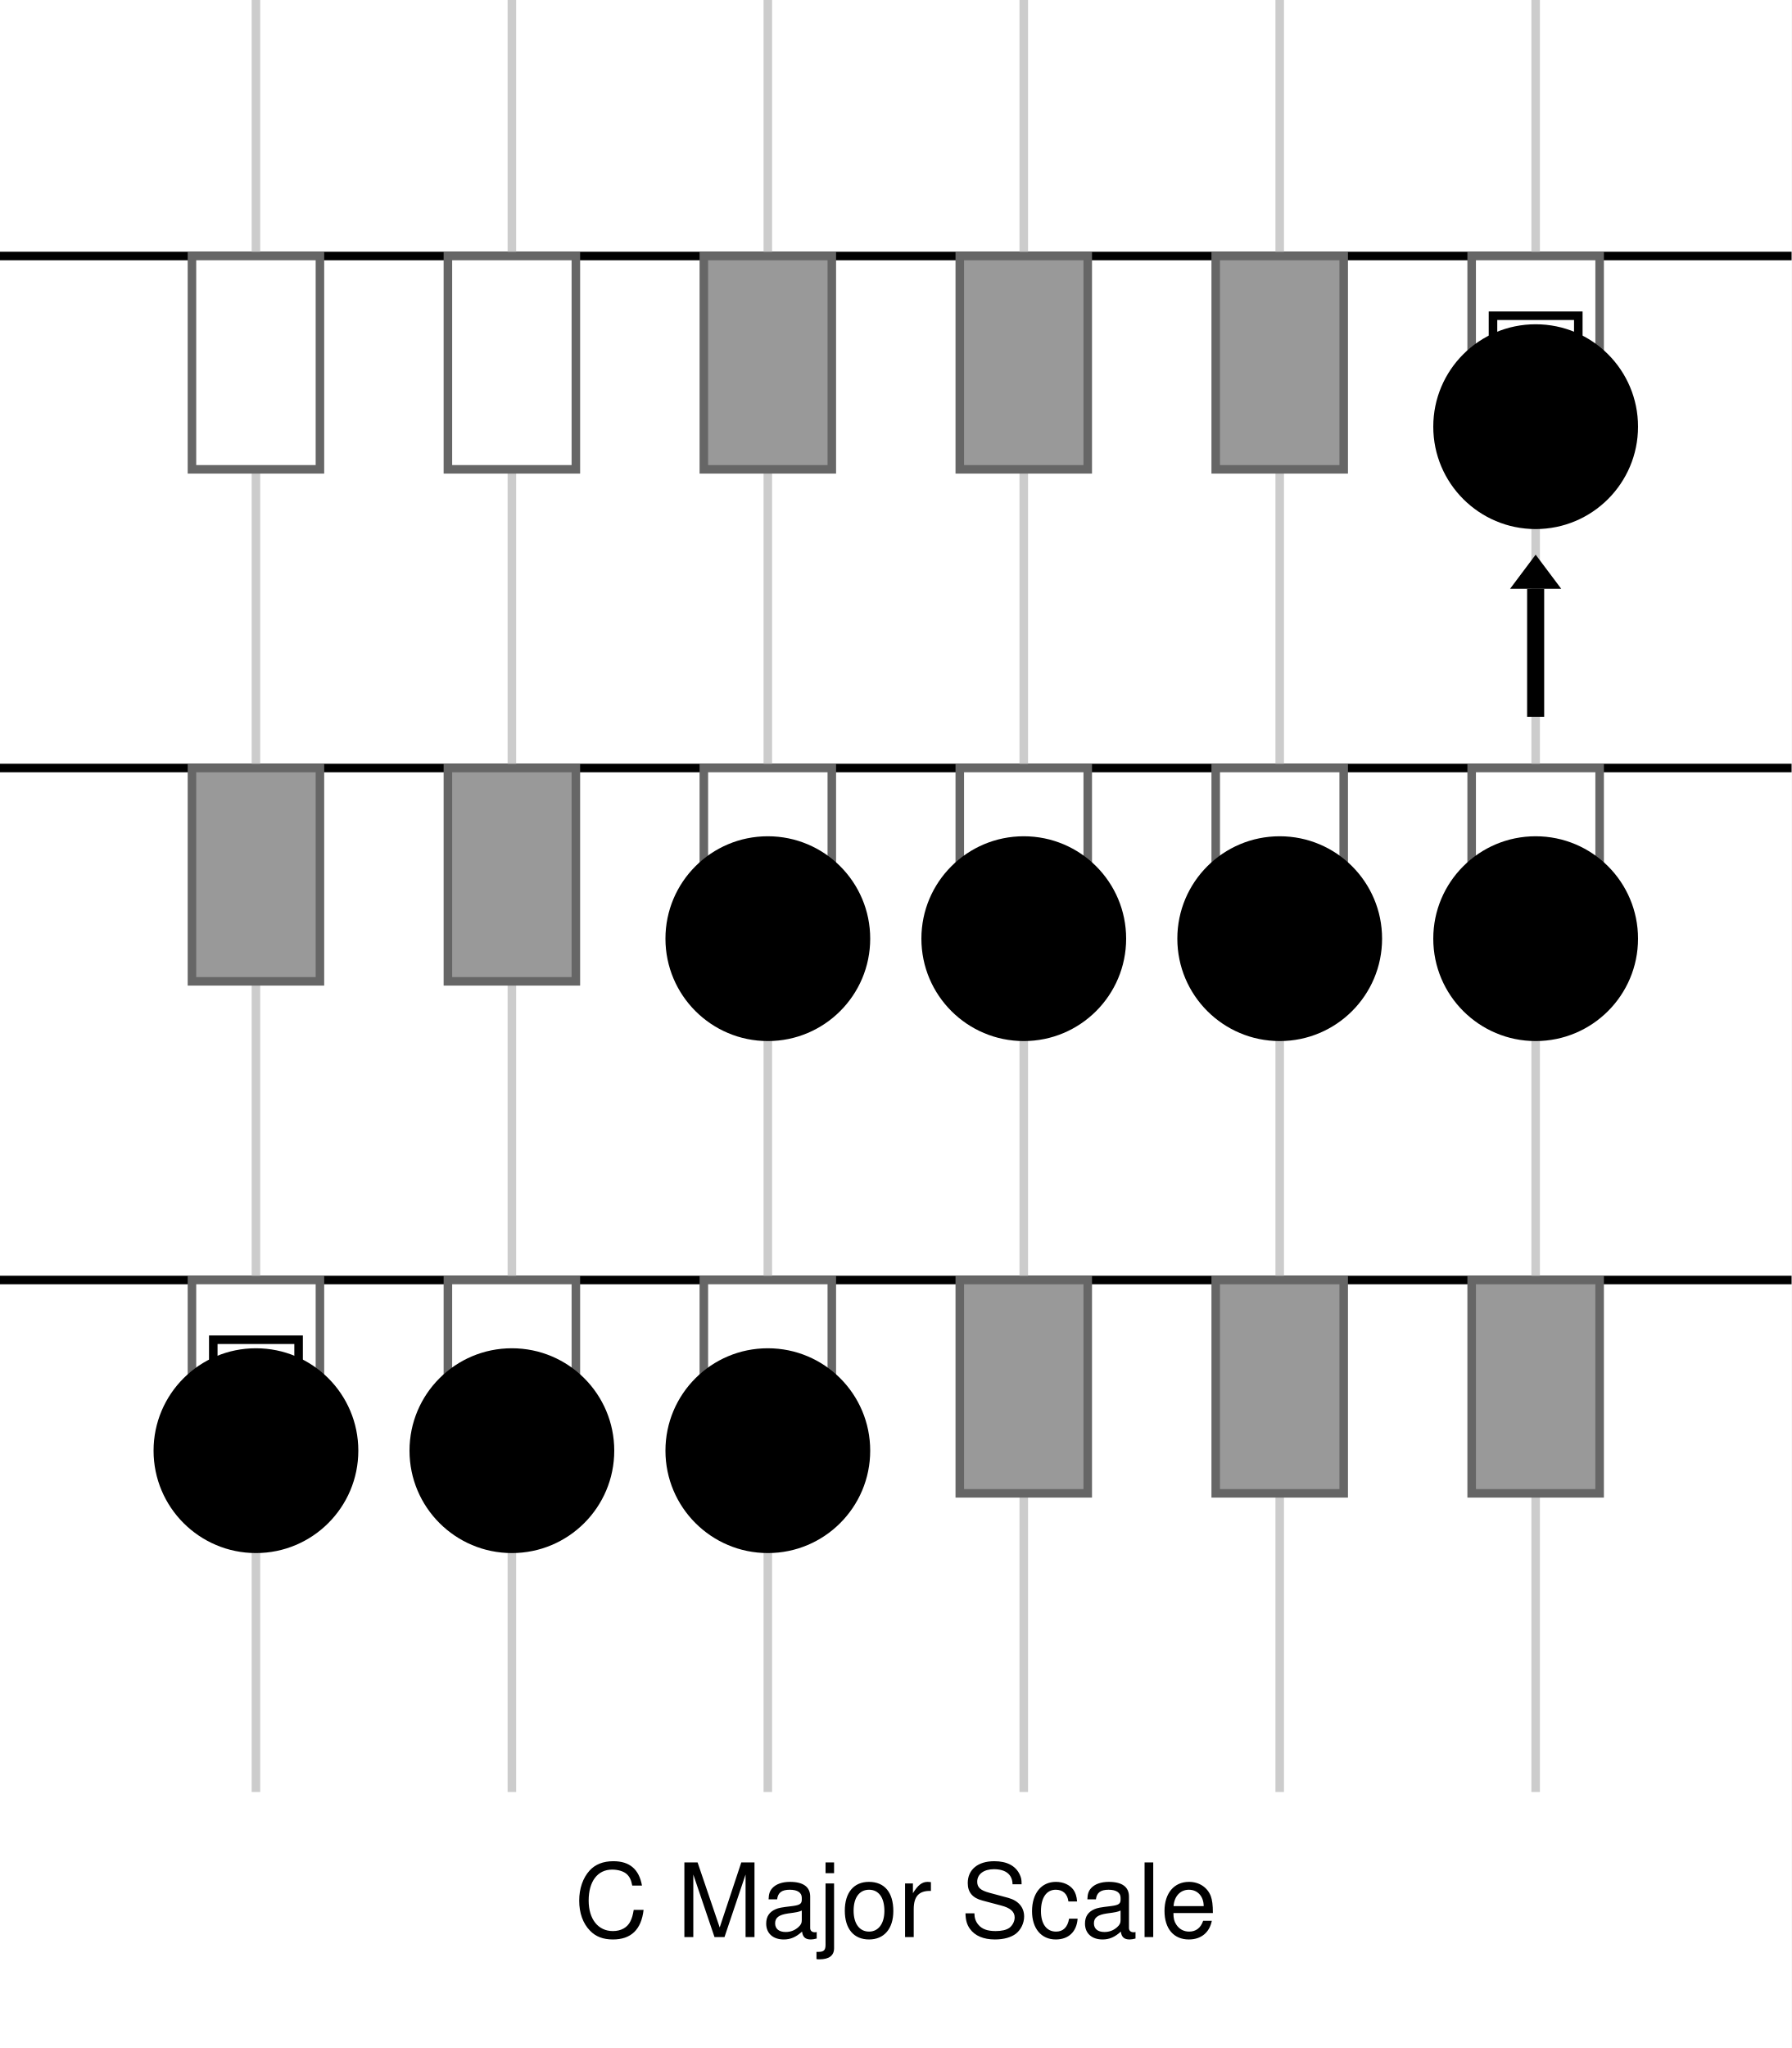
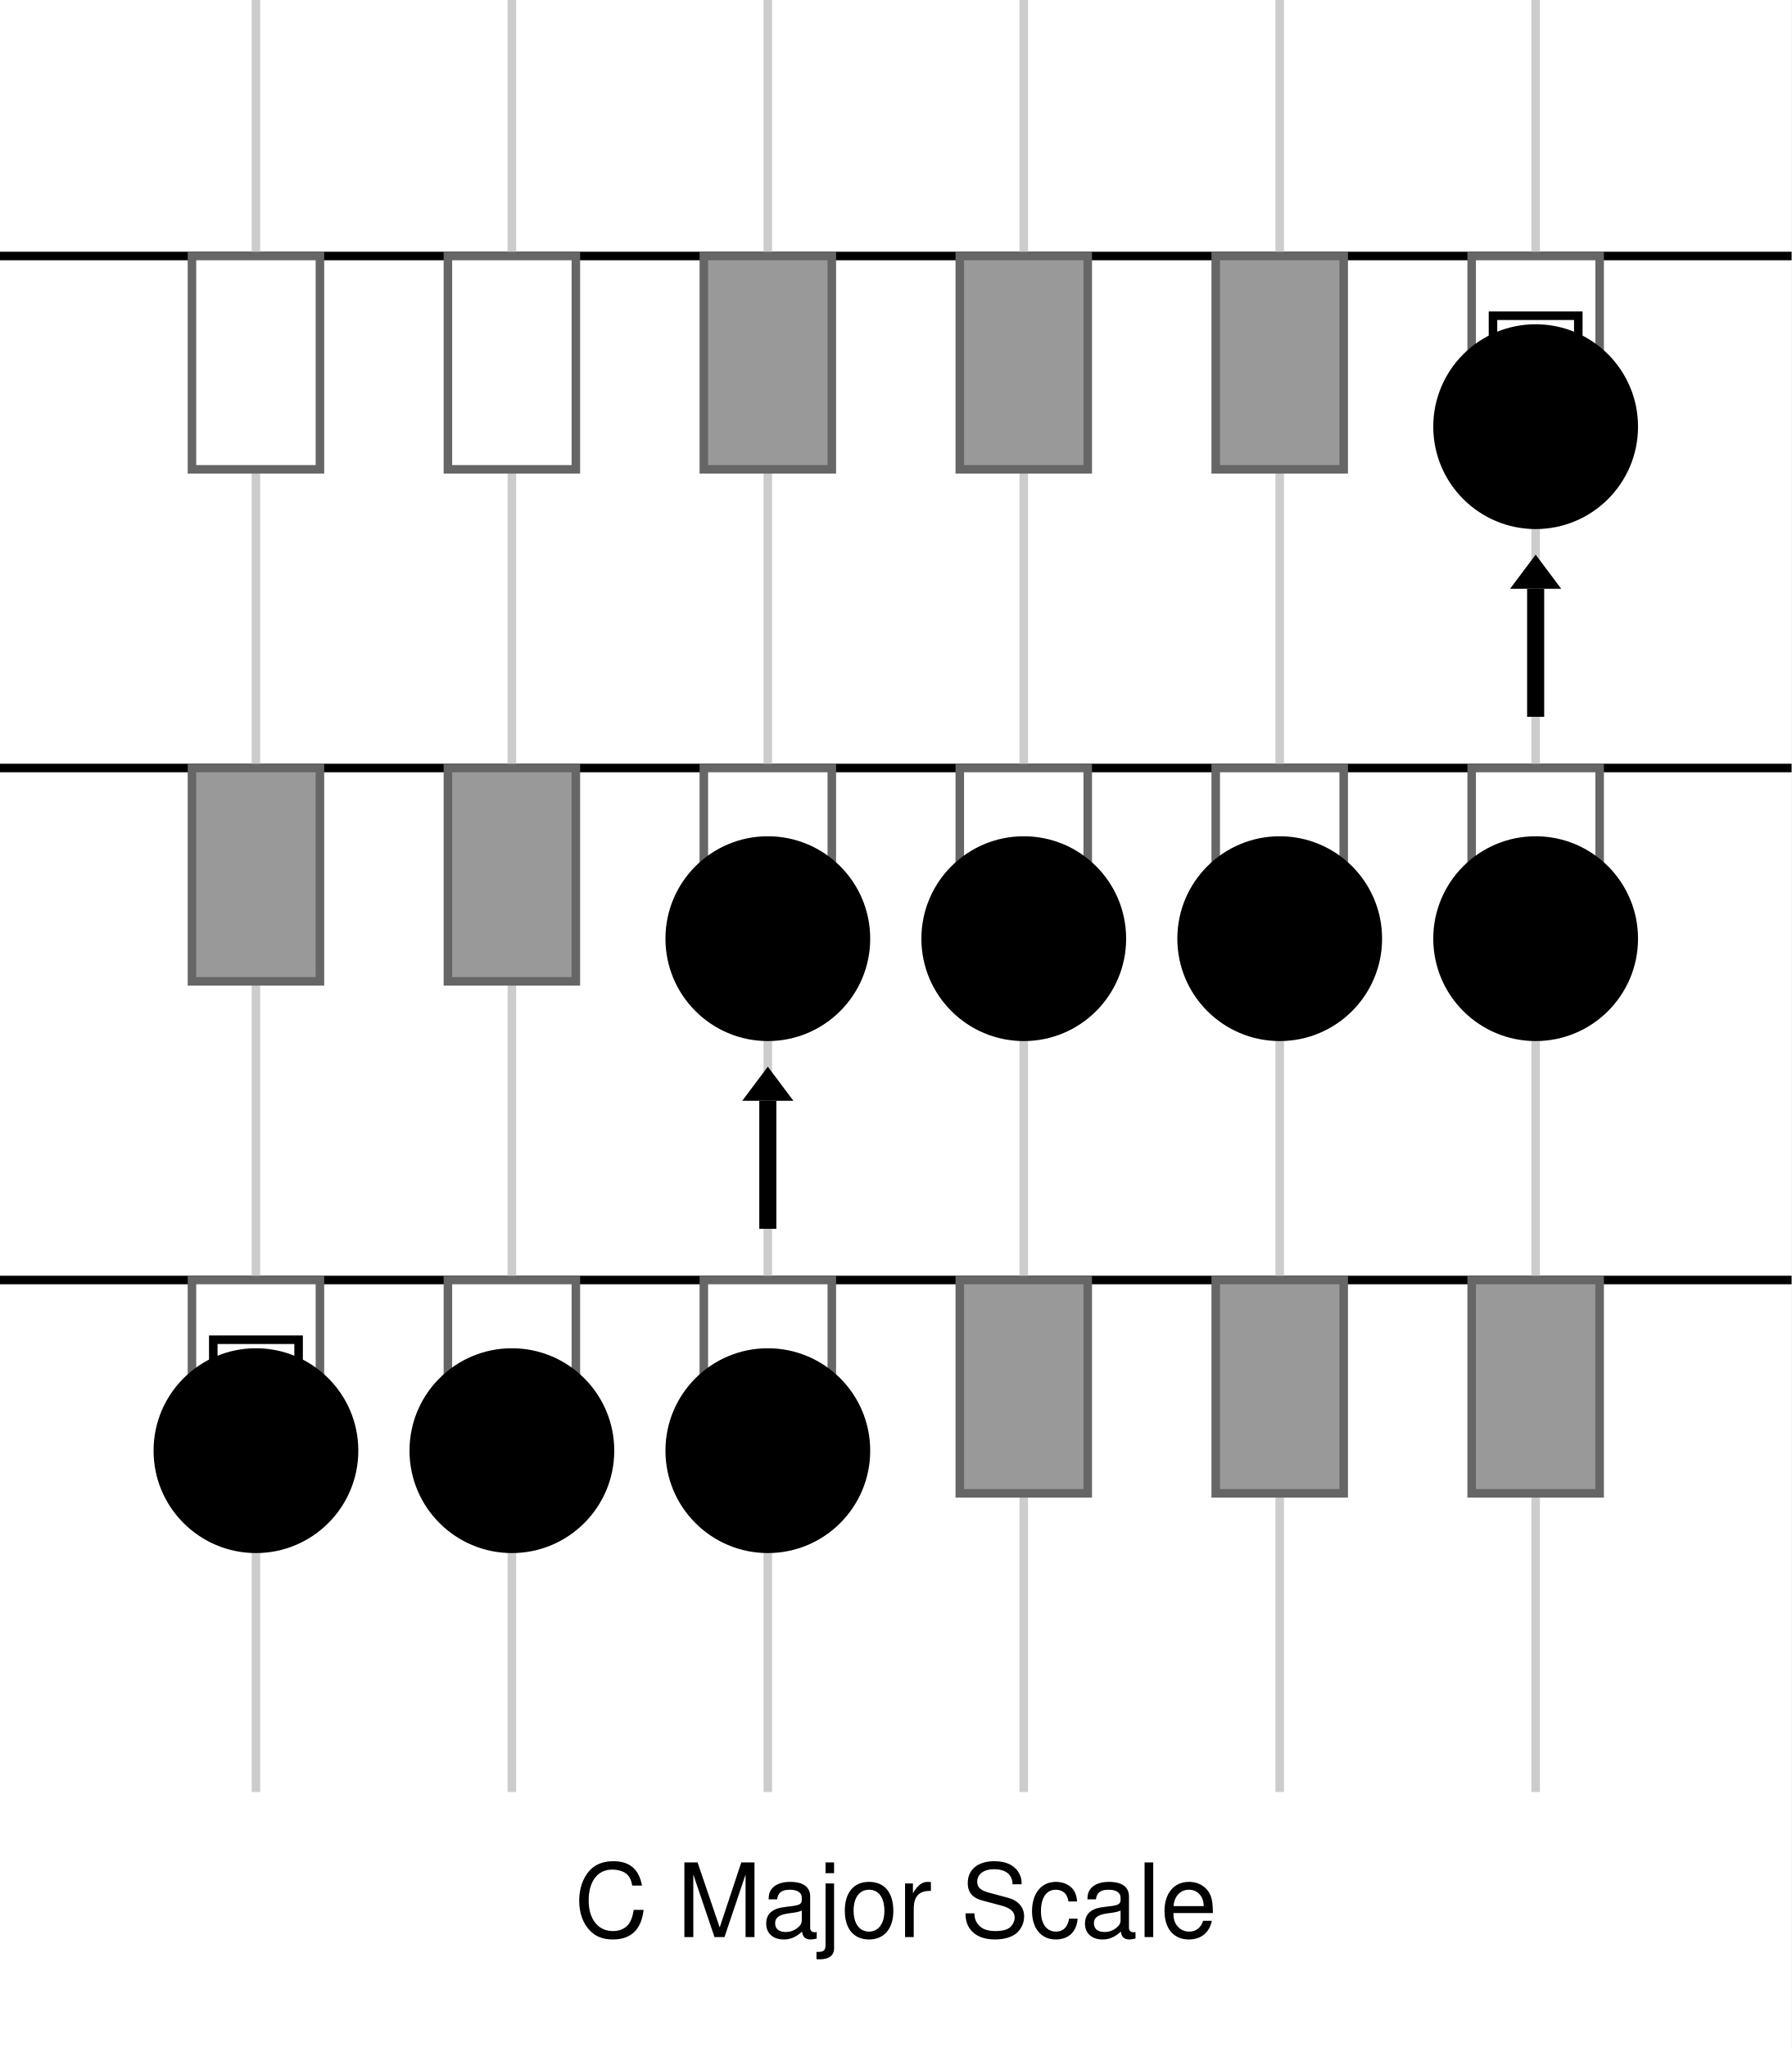
- <svg xmlns="http://www.w3.org/2000/svg" width="210" height="240" id="tablature" class="">
+ <svg xmlns="http://www.w3.org/2000/svg" width="210" height="240" id="tablature">
  <rect width="100%" height="100%" id="background" style="fill: white;" />
-   <g id="workzone" class="" style="transform: translate(-450px, -180px);">
+   <g id="workzone" style="transform: translate(-450px, -180px);">
    <g id="workzoneContainer">
      <line x1="450" y1="210" x2="660" y2="210" style="fill: black; stroke-width: 1px; stroke: black;" />
      <line x1="450" y1="270" x2="660" y2="270" style="fill: black; stroke-width: 1px; stroke: black;" />
      <line x1="450" y1="330" x2="660" y2="330" style="fill: black; stroke-width: 1px; stroke: black;" />
      <line x1="480" y1="180" x2="480" y2="390" style="fill: black; stroke-width: 1px; stroke: rgb(204, 204, 204);" />
      <line x1="510" y1="180" x2="510" y2="390" style="fill: black; stroke-width: 1px; stroke: rgb(204, 204, 204);" />
      <line x1="540" y1="180" x2="540" y2="390" style="fill: black; stroke-width: 1px; stroke: rgb(204, 204, 204);" />
      <line x1="570" y1="180" x2="570" y2="390" style="fill: black; stroke-width: 1px; stroke: rgb(204, 204, 204);" />
      <line x1="600" y1="180" x2="600" y2="390" style="fill: black; stroke-width: 1px; stroke: rgb(204, 204, 204);" />
      <line x1="630" y1="180" x2="630" y2="390" style="fill: black; stroke-width: 1px; stroke: rgb(204, 204, 204);" />
      <g>
        <g>
          <g>
            <g transform="translate(480, 210)">
              <rect width="15" height="25" transform="translate(-7.5, 0)" style="stroke: rgb(102, 102, 102); stroke-width: 1px; fill: rgb(255, 255, 255);" />
            </g>
          </g>
          <g>
            <g transform="translate(510, 210)">
              <rect width="15" height="25" transform="translate(-7.5, 0)" style="stroke: rgb(102, 102, 102); stroke-width: 1px; fill: rgb(255, 255, 255);" />
            </g>
          </g>
          <g>
            <g transform="translate(540, 210)">
              <rect width="15" height="25" transform="translate(-7.5, 0)" style="stroke: rgb(102, 102, 102); stroke-width: 1px; fill: rgb(153, 153, 153);" />
            </g>
          </g>
          <g>
            <g transform="translate(570, 210)">
              <rect width="15" height="25" transform="translate(-7.5, 0)" style="stroke: rgb(102, 102, 102); stroke-width: 1px; fill: rgb(153, 153, 153);" />
            </g>
          </g>
          <g>
            <g transform="translate(600, 210)">
              <rect width="15" height="25" transform="translate(-7.5, 0)" style="stroke: rgb(102, 102, 102); stroke-width: 1px; fill: rgb(153, 153, 153);" />
            </g>
          </g>
          <g>
            <g transform="translate(630, 210)">
              <rect width="15" height="25" transform="translate(-7.5, 0)" style="stroke: rgb(102, 102, 102); stroke-width: 1px; fill: rgb(255, 255, 255);" />
              <rect width="10" height="5" transform="translate(-5, 7)" style="fill: transparent; stroke: black;" />
              <g>
                <circle r="10" cy="20" fill="transparent" stroke="#00B0FF" opacity="1" />
                <path d="m -12 20 a 1 1 0 0 1 24 0 a 1 1 0 0 1 -24 0" fill="#000000" />
                <ellipse rx="22" ry="1" opacity="0" />
              </g>
            </g>
          </g>
        </g>
        <g>
          <g>
            <g transform="translate(480, 270)">
              <rect width="15" height="25" transform="translate(-7.5, 0)" style="stroke: rgb(102, 102, 102); stroke-width: 1px; fill: rgb(153, 153, 153);" />
            </g>
          </g>
          <g>
            <g transform="translate(510, 270)">
              <rect width="15" height="25" transform="translate(-7.5, 0)" style="stroke: rgb(102, 102, 102); stroke-width: 1px; fill: rgb(153, 153, 153);" />
            </g>
          </g>
          <g>
            <g transform="translate(540, 270)">
              <rect width="15" height="25" transform="translate(-7.5, 0)" style="stroke: rgb(102, 102, 102); stroke-width: 1px; fill: rgb(255, 255, 255);" />
              <g>
                <circle r="10" cy="20" fill="transparent" stroke="#00B0FF" opacity="1" />
                <path d="m -12 20 a 1 1 0 0 1 24 0 a 1 1 0 0 1 -24 0" fill="#000000" />
                <ellipse rx="22" ry="1" opacity="0" />
              </g>
            </g>
          </g>
          <g>
            <g transform="translate(570, 270)">
              <rect width="15" height="25" transform="translate(-7.5, 0)" style="stroke: rgb(102, 102, 102); stroke-width: 1px; fill: rgb(255, 255, 255);" />
              <g>
                <circle r="10" cy="20" fill="transparent" stroke="#00B0FF" opacity="1" />
                <path d="m -12 20 a 1 1 0 0 1 24 0 a 1 1 0 0 1 -24 0" fill="#000000" />
                <ellipse rx="22" ry="1" opacity="0" />
              </g>
            </g>
          </g>
          <g>
            <g transform="translate(600, 270)">
              <rect width="15" height="25" transform="translate(-7.5, 0)" style="stroke: rgb(102, 102, 102); stroke-width: 1px; fill: rgb(255, 255, 255);" />
              <g>
                <circle r="10" cy="20" fill="transparent" stroke="#00B0FF" opacity="1" />
                <path d="m -12 20 a 1 1 0 0 1 24 0 a 1 1 0 0 1 -24 0" fill="#000000" />
                <ellipse rx="22" ry="1" opacity="0" />
              </g>
            </g>
          </g>
          <g>
            <g transform="translate(630, 270)">
              <rect width="15" height="25" transform="translate(-7.5, 0)" style="stroke: rgb(102, 102, 102); stroke-width: 1px; fill: rgb(255, 255, 255);" />
              <g transform="translate(0, -21)">
                <rect width="2" height="15" transform="translate(-1, 0)" style="fill: rgb(0, 0, 0);" />
                <rect width="2" height="7" transform="translate(-1, 0)" style="fill: transparent;" />
                <rect width="2" height="8" transform="translate(-1, 7)" style="fill: transparent;" />
                <polygon points="0 -4, -3 0, 3 0" style="fill: rgb(0, 0, 0);" />
                <polygon points="0 19, -3 15, 3 15" style="fill: rgba(0, 0, 0, 0);" />
              </g>
              <g>
                <circle r="10" cy="20" fill="transparent" stroke="#00B0FF" opacity="1" />
                <path d="m -12 20 a 1 1 0 0 1 24 0 a 1 1 0 0 1 -24 0" fill="#000000" />
                <ellipse rx="22" ry="1" opacity="0" />
              </g>
            </g>
          </g>
        </g>
        <g>
          <g>
            <g transform="translate(480, 330)">
              <rect width="15" height="25" transform="translate(-7.5, 0)" style="stroke: rgb(102, 102, 102); stroke-width: 1px; fill: rgb(255, 255, 255);" />
              <rect width="10" height="5" transform="translate(-5, 7)" style="fill: transparent; stroke: black;" />
              <g>
                <circle r="10" cy="20" fill="transparent" stroke="#00B0FF" opacity="1" />
                <path d="m -12 20 a 1 1 0 0 1 24 0 a 1 1 0 0 1 -24 0" fill="#000000" />
                <ellipse rx="22" ry="1" opacity="0" />
              </g>
            </g>
          </g>
          <g>
            <g transform="translate(510, 330)">
              <rect width="15" height="25" transform="translate(-7.5, 0)" style="stroke: rgb(102, 102, 102); stroke-width: 1px; fill: rgb(255, 255, 255);" />
              <g>
                <circle r="10" cy="20" fill="transparent" stroke="#00B0FF" opacity="1" />
                <path d="m -12 20 a 1 1 0 0 1 24 0 a 1 1 0 0 1 -24 0" fill="#000000" />
                <ellipse rx="22" ry="1" opacity="0" />
              </g>
            </g>
          </g>
          <g>
            <g transform="translate(540, 330)">
              <rect width="15" height="25" transform="translate(-7.5, 0)" style="stroke: rgb(102, 102, 102); stroke-width: 1px; fill: rgb(255, 255, 255);" />
              <g transform="translate(0, -21)">
-                 <rect width="2" height="15" transform="translate(-1, 0)" style="fill: rgba(0, 0, 0, 0);" />
+                 <rect width="2" height="15" transform="translate(-1, 0)" style="fill: rgb(0, 0, 0);" />
                <rect width="2" height="7" transform="translate(-1, 0)" style="fill: transparent;" />
                <rect width="2" height="8" transform="translate(-1, 7)" style="fill: transparent;" />
-                 <polygon points="0 -4, -3 0, 3 0" style="fill: rgba(0, 0, 0, 0);" />
+                 <polygon points="0 -4, -3 0, 3 0" style="fill: rgb(0, 0, 0);" />
                <polygon points="0 19, -3 15, 3 15" style="fill: rgba(0, 0, 0, 0);" />
              </g>
              <g>
                <circle r="10" cy="20" fill="transparent" stroke="#00B0FF" opacity="1" />
                <path d="m -12 20 a 1 1 0 0 1 24 0 a 1 1 0 0 1 -24 0" fill="#000000" />
                <ellipse rx="22" ry="1" opacity="0" />
              </g>
            </g>
          </g>
          <g>
            <g transform="translate(570, 330)">
              <rect width="15" height="25" transform="translate(-7.5, 0)" style="stroke: rgb(102, 102, 102); stroke-width: 1px; fill: rgb(153, 153, 153);" />
            </g>
          </g>
          <g>
            <g transform="translate(600, 330)">
              <rect width="15" height="25" transform="translate(-7.5, 0)" style="stroke: rgb(102, 102, 102); stroke-width: 1px; fill: rgb(153, 153, 153);" />
            </g>
          </g>
          <g>
            <g transform="translate(630, 330)">
              <rect width="15" height="25" transform="translate(-7.5, 0)" style="stroke: rgb(102, 102, 102); stroke-width: 1px; fill: rgb(153, 153, 153);" />
            </g>
          </g>
        </g>
      </g>
-       <g transform="translate(450, 390)" id="titleContainer" style="">
+       <g transform="translate(450, 390)" id="titleContainer">
        <rect width="210" height="30" style="fill: transparent;" />
        <text x="105" y="17" alignment-baseline="middle" text-anchor="middle" fill="#000000" style="font-family: Helvetica, Arial, sans-serif;">C Major Scale</text>
      </g>
    </g>
  </g>
</svg>
